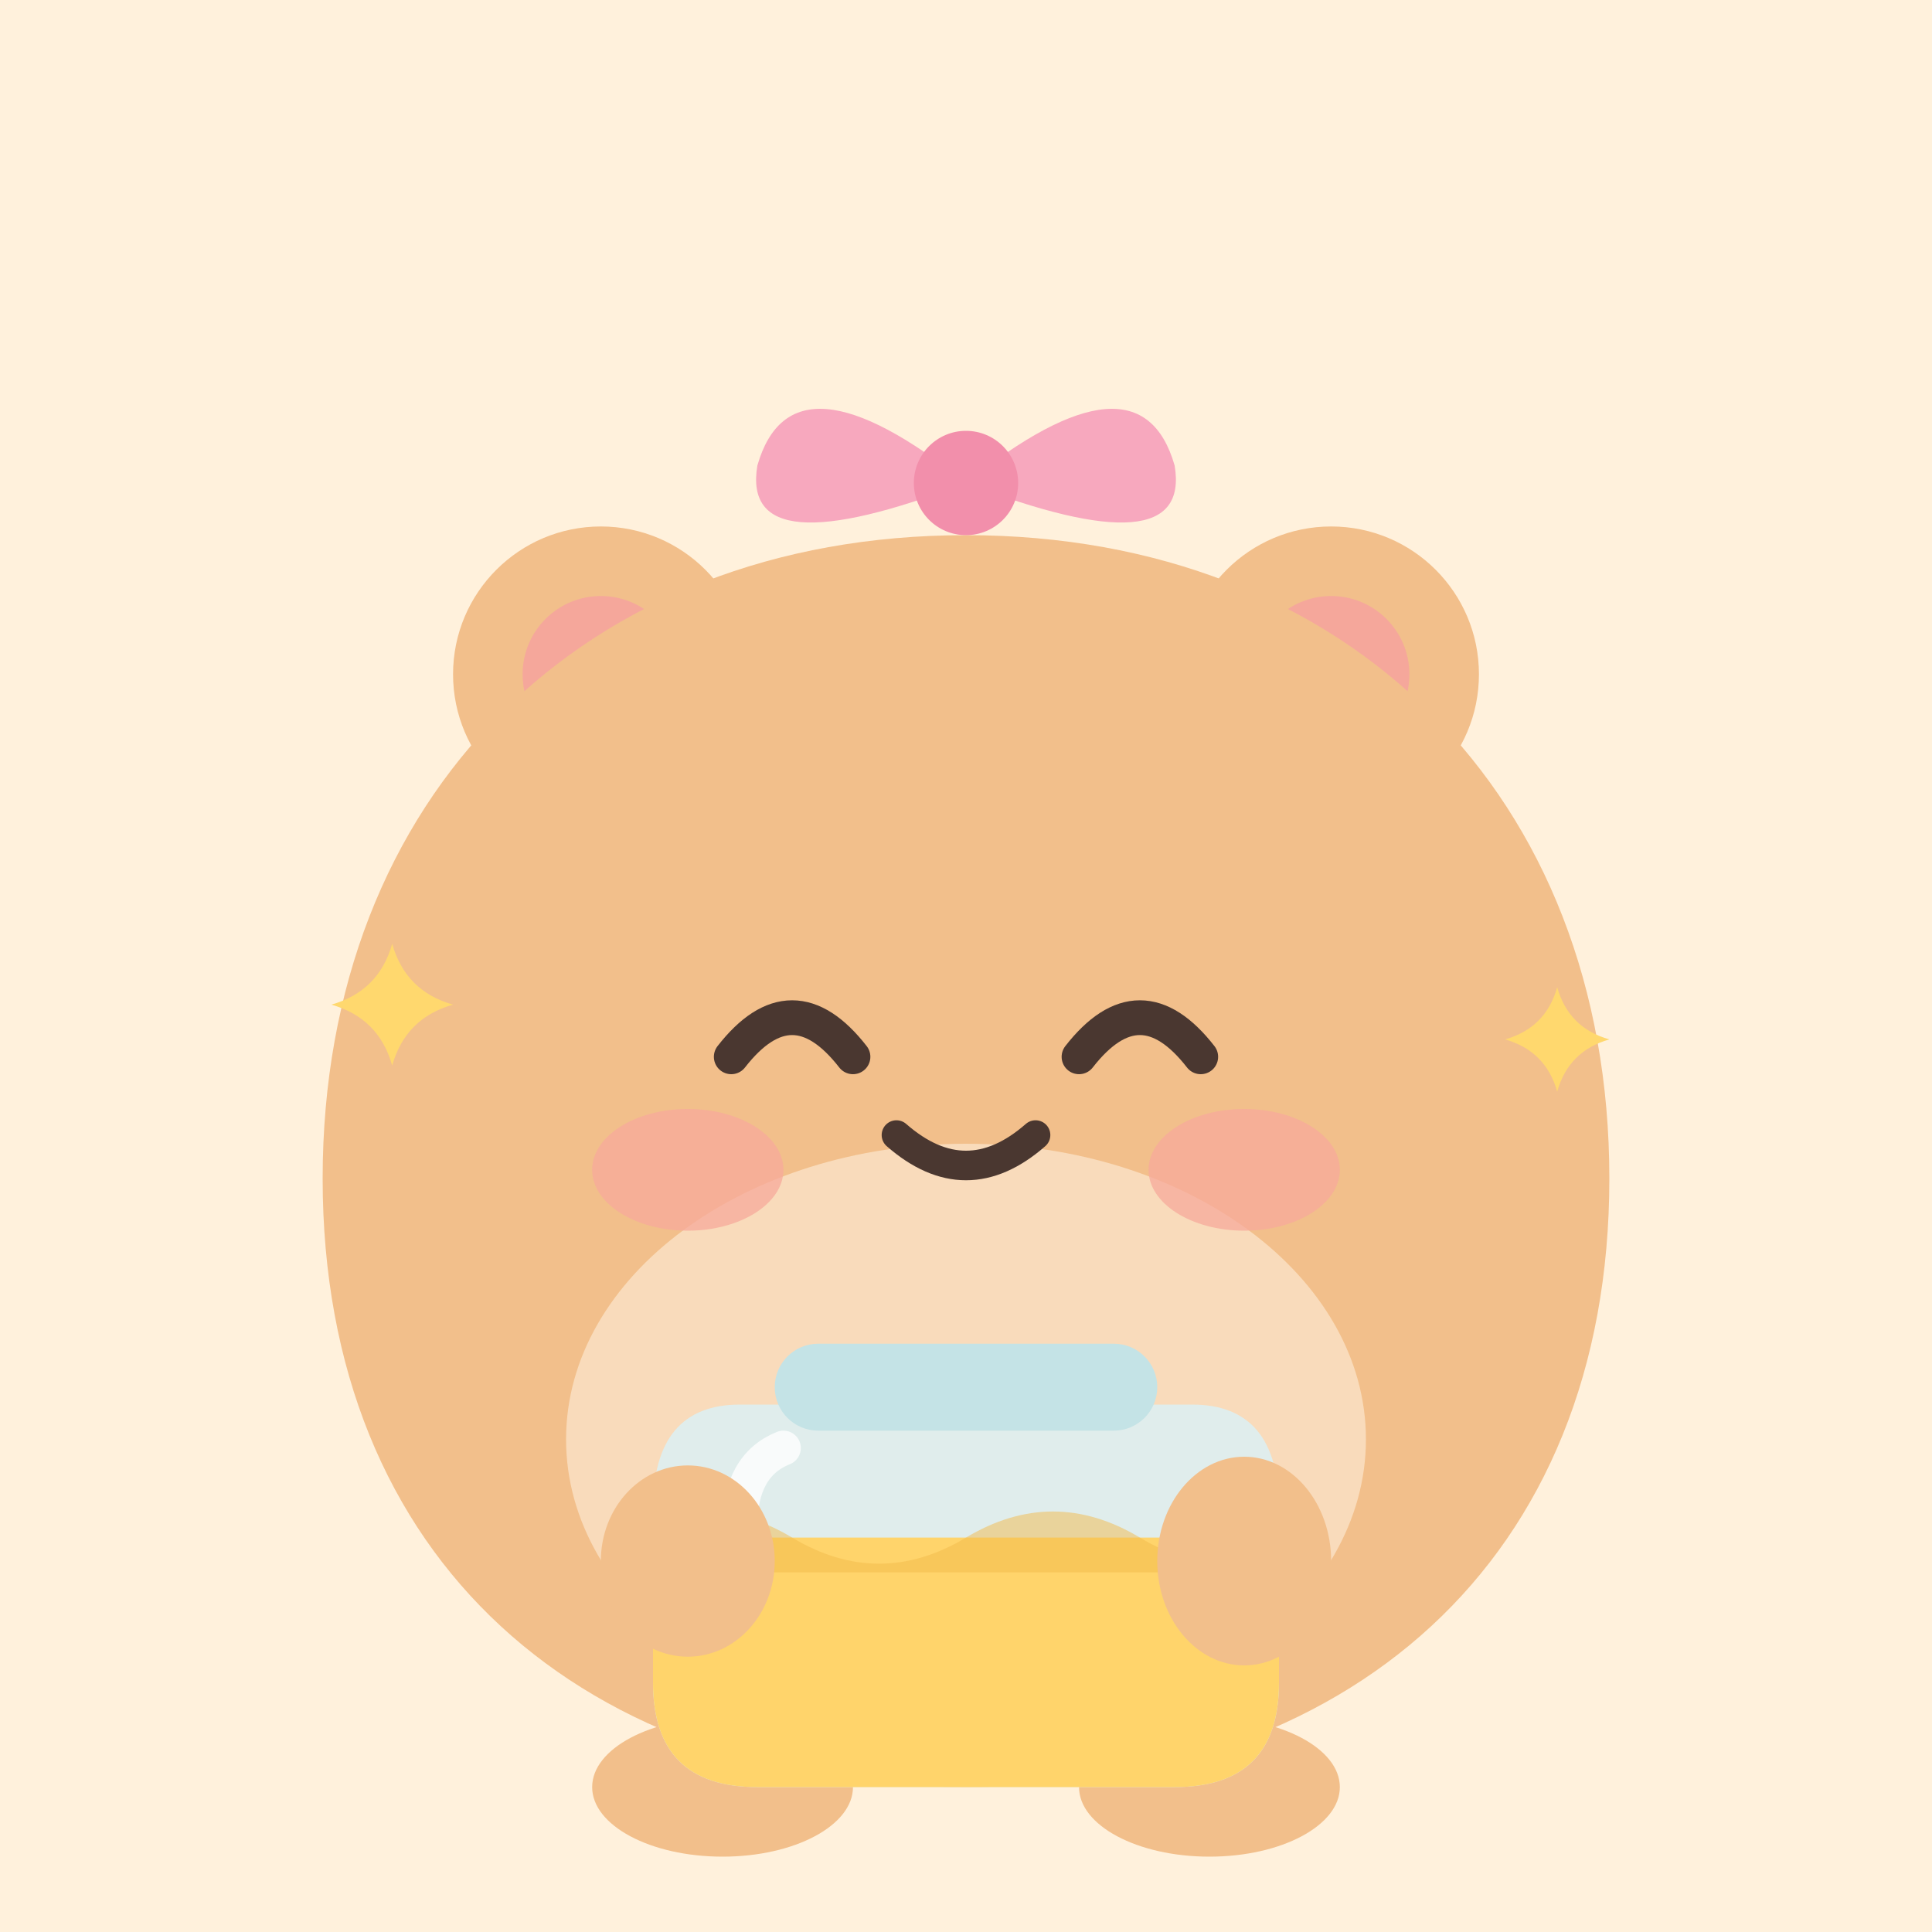
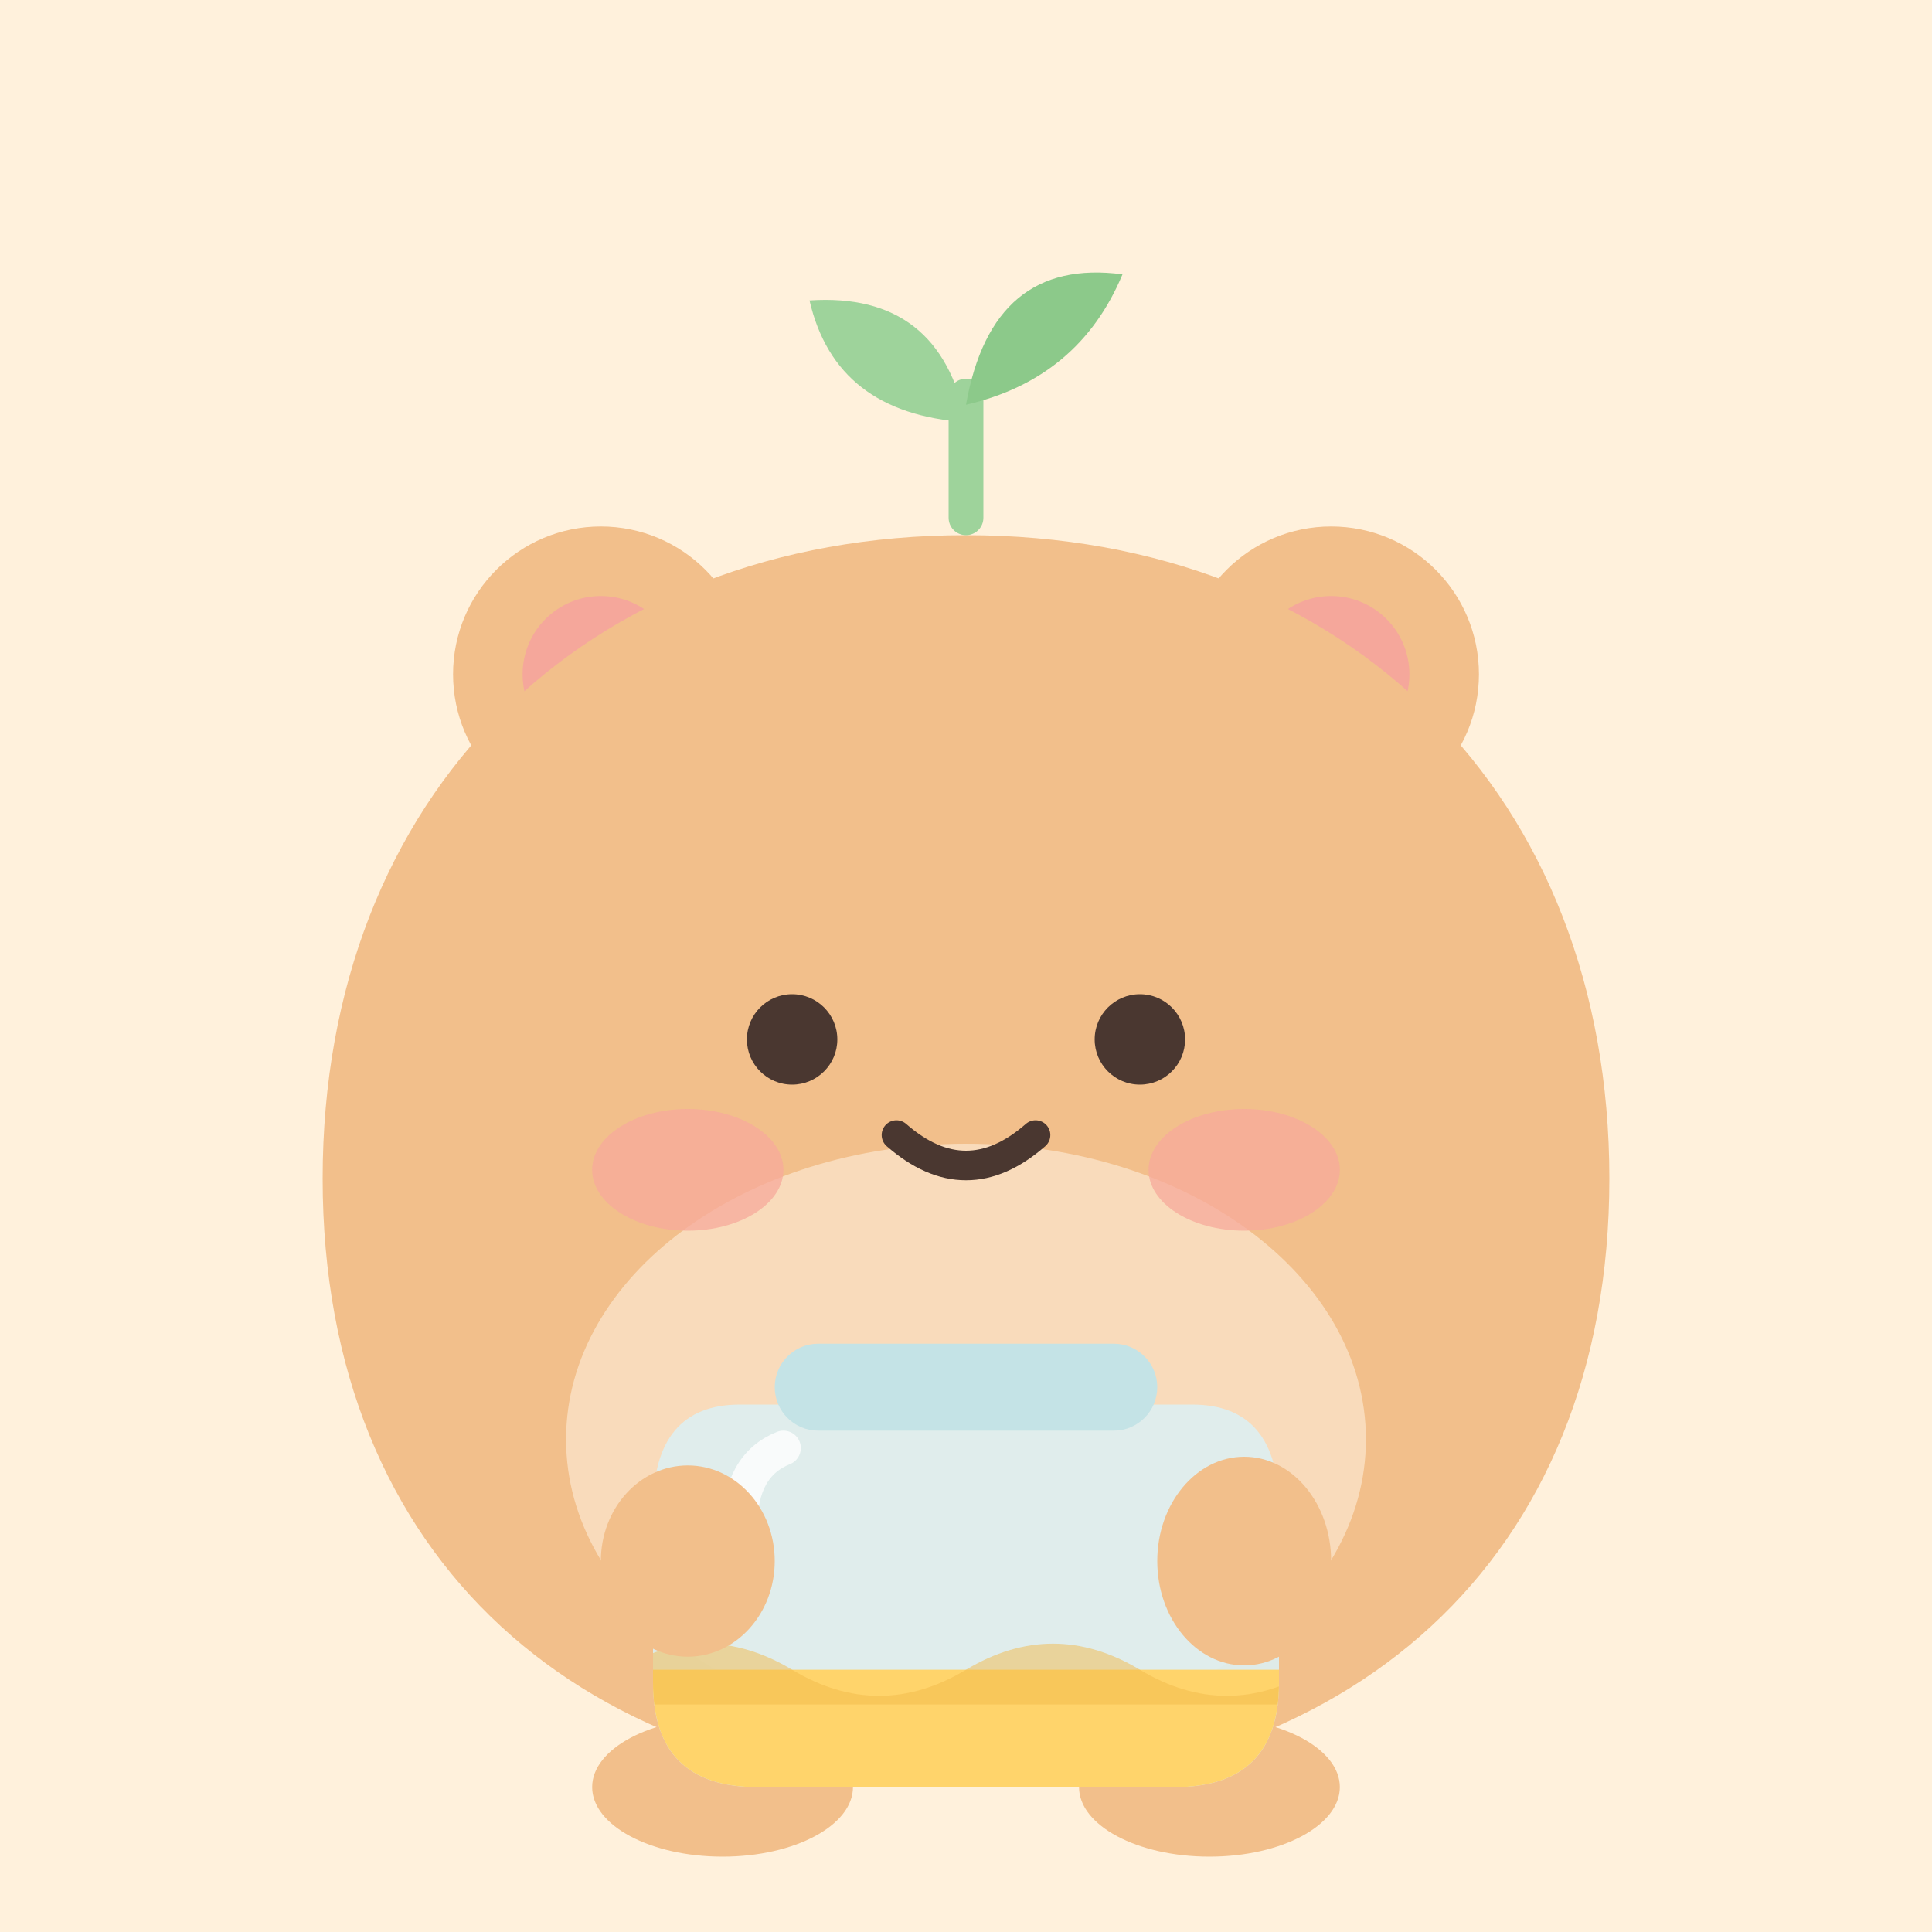
<svg xmlns="http://www.w3.org/2000/svg" viewBox="0 0 200 200">
  <rect width="200" height="200" fill="#FFF1DC" />
  <g transform="translate(10 14) scale(.9)">
    <g>
      <circle cx="58" cy="62" r="17" fill="#F2BF8B" />
      <circle cx="142" cy="62" r="17" fill="#F2BF8B" />
      <circle cx="58" cy="62" r="9" fill="#F5A79B" />
      <circle cx="142" cy="62" r="9" fill="#F5A79B" />
      <path d="M100 46c44 0 74 30 74 74c0 44-30 70-74 70s-74-26-74-70c0-44 30-74 74-74z" fill="#F2BF8B" />
      <ellipse cx="100" cy="150" rx="46" ry="34" fill="#FFF3E2" opacity=".55" />
      <ellipse cx="68" cy="119" rx="11" ry="7" fill="#F7A99B" opacity=".75" />
      <ellipse cx="132" cy="119" rx="11" ry="7" fill="#F7A99B" opacity=".75" />
-       <path d="M73 106q7-9 14 0M113 106q7-9 14 0" fill="none" stroke="#4A3730" stroke-width="4" stroke-linecap="round" />
+       <circle cx="80" cy="104" r="5.2" fill="#4A3730" />
+       <circle cx="120" cy="104" r="5.2" fill="#4A3730" />
      <path d="M92 115q8 7 16 0" fill="none" stroke="#4A3730" stroke-width="3.4" stroke-linecap="round" />
-       <g transform="translate(100 40)">
-         <path d="M0 0q-20-16-24-2q-2 12 24 2zM0 0q20-16 24-2q2 12-24 2z" fill="#F7A8BE" />
-         <circle r="6" fill="#F28FAB" />
-       </g>
+       <path d="M100 44v-14" stroke="#9ED39B" stroke-width="4" stroke-linecap="round" />
+       <path d="M100 33q-15-1-18-14q15-1 18 14z" fill="#9ED39B" />
+       <path d="M100 31q13-3 18-15q-15-2-18 15z" fill="#8CC98A" />
      <ellipse cx="72" cy="190" rx="15" ry="8" fill="#F2BF8B" />
      <ellipse cx="128" cy="190" rx="15" ry="8" fill="#F2BF8B" />
      <defs>
        <clipPath id="jar">
          <path d="M74 146h52q10 0 10 12v20q0 12-12 12h-48q-12 0-12-12v-20q0-12 10-12z" />
        </clipPath>
      </defs>
      <path d="M74 146h52q10 0 10 12v20q0 12-12 12h-48q-12 0-12-12v-20q0-12 10-12z" fill="#DDEFF0" opacity=".92" />
      <g clip-path="url(#jar)">
-         <rect x="60" y="161.3" width="80" height="28.7" fill="#FFD46B" />
-         <path d="M60 161.3q10-6 20 0t20 0t20 0t20 0v4h-80z" fill="#F2B94A" opacity=".5" />
+         <rect x="60" y="176.5" width="80" height="13.5" fill="#FFD46B" />
+         <path d="M60 176.5q10-6 20 0t20 0t20 0t20 0v4h-80z" fill="#F2B94A" opacity=".5" />
      </g>
      <rect x="78" y="139" width="44" height="10" rx="5" fill="#C4E3E6" />
      <path d="M74 160q0-7 5-9" stroke="#fff" stroke-width="4" stroke-linecap="round" fill="none" opacity=".8" />
      <ellipse cx="68" cy="164" rx="10" ry="11" fill="#F2BF8B" />
      <ellipse cx="132" cy="164" rx="10" ry="12" fill="#F2BF8B" />
-       <path d="M34 93Q35.54 98.46 41 100Q35.54 101.54 34 107Q32.46 101.54 27 100Q32.46 98.46 34 93Z" fill="#FFD86E" />
-       <path d="M168 98Q169.32 102.68 174 104Q169.32 105.32 168 110Q166.68 105.32 162 104Q166.68 102.68 168 98Z" fill="#FFD86E" />
    </g>
  </g>
</svg>
